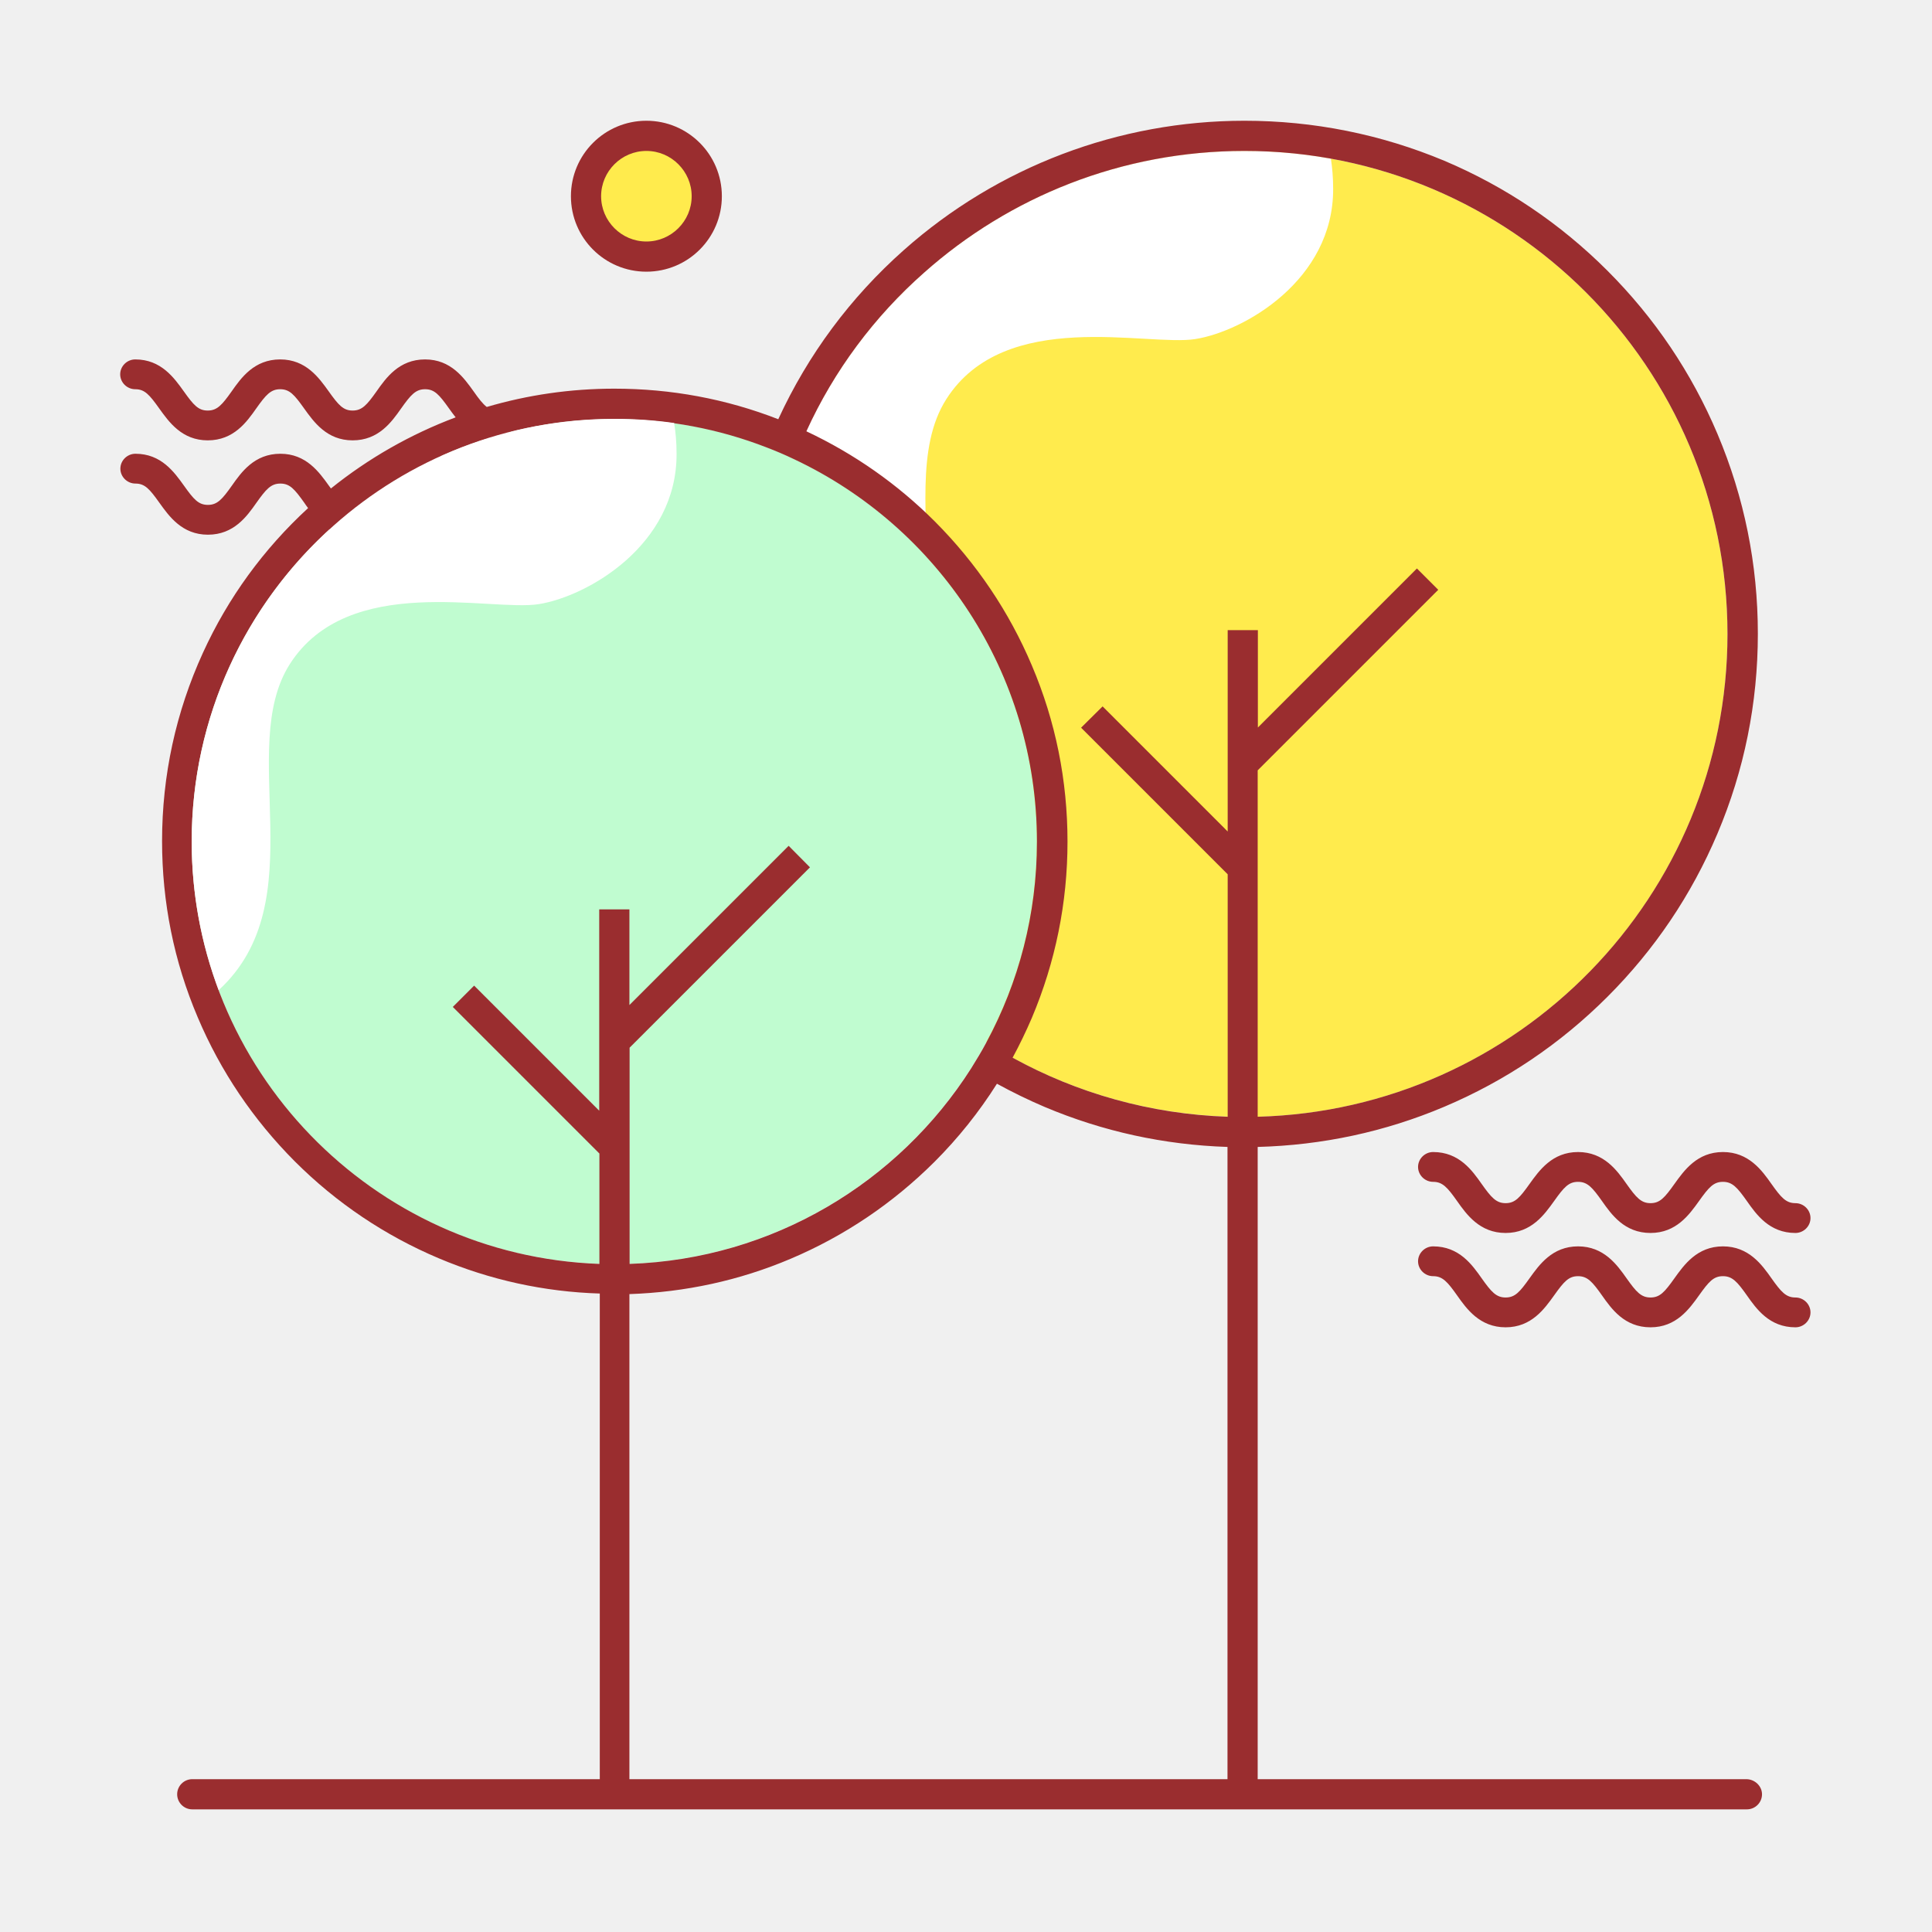
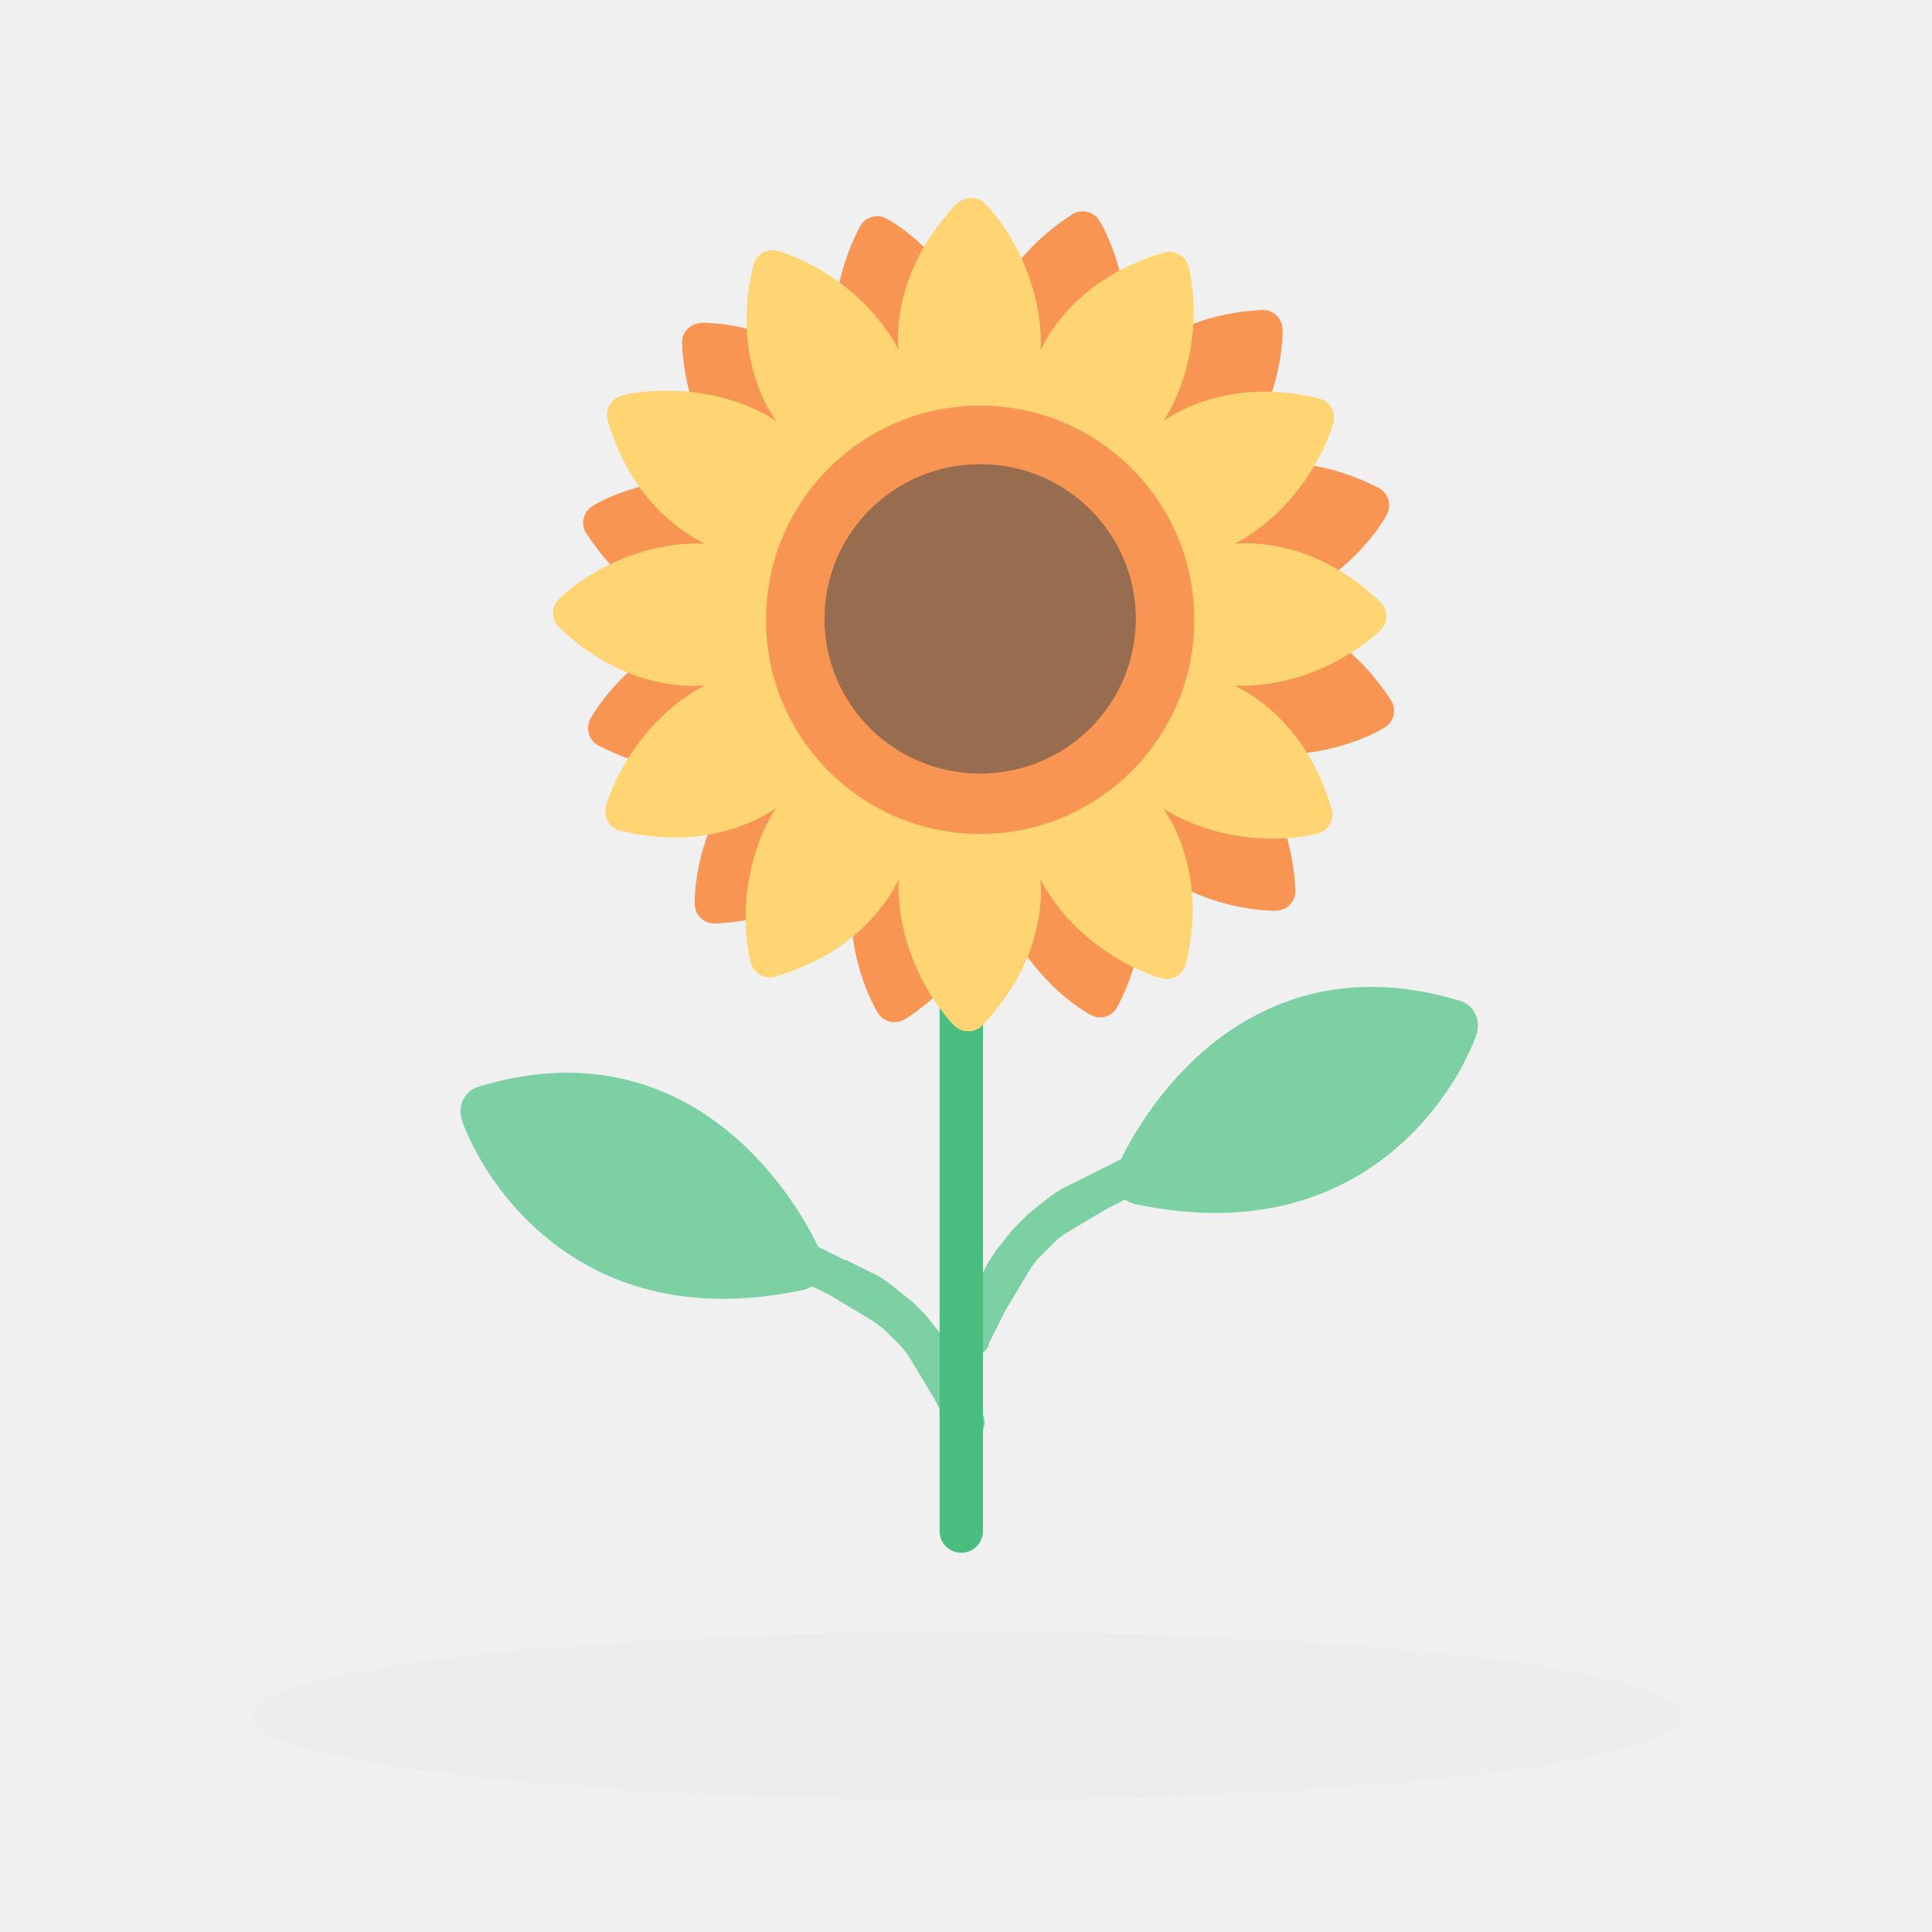
- <svg xmlns="http://www.w3.org/2000/svg" t="1586329124005" class="icon" viewBox="0 0 1024 1024" version="1.1" p-id="1110" width="200" height="200">
+ <svg xmlns="http://www.w3.org/2000/svg" t="1586347278230" class="icon" viewBox="0 0 1024 1024" version="1.1" p-id="3528" width="200" height="200">
  <defs>
    <style type="text/css" />
  </defs>
-   <path d="M951.6 703.5c-13.8 0-20.7-9.8-25.7-16.9-5.1-7.2-7.7-10.2-12.7-10.2s-7.5 2.9-12.7 10.2c-5.1 7.1-12 16.9-25.7 16.9-13.8 0-20.7-9.8-25.7-16.9-5.1-7.2-7.7-10.2-12.7-10.2s-7.5 2.9-12.7 10.2c-5.1 7.1-12 16.9-25.7 16.9s-20.7-9.8-25.7-16.9c-5.1-7.2-7.7-10.2-12.7-10.2-4.4 0-8-3.6-8-7.9s3.6-7.9 8-7.9c13.8 0 20.7 9.8 25.7 16.9 5.1 7.2 7.7 10.2 12.7 10.2s7.5-2.9 12.7-10.2c5.1-7.1 12-16.9 25.7-16.9s20.7 9.8 25.7 16.9c5.1 7.2 7.7 10.2 12.7 10.2 5 0 7.5-2.9 12.7-10.2 5.1-7.1 12-16.9 25.7-16.9s20.7 9.8 25.7 16.9c5.1 7.2 7.7 10.2 12.7 10.2 4.4 0 8 3.6 8 7.9s-3.6 7.9-8 7.9zM951.6 653.5c-13.8 0-20.7-9.8-25.7-16.9-5.1-7.2-7.7-10.2-12.7-10.2s-7.5 2.9-12.7 10.2c-5.1 7.1-12 16.9-25.7 16.9-13.8 0-20.7-9.8-25.7-16.9-5.1-7.2-7.7-10.2-12.7-10.2s-7.5 2.9-12.7 10.2c-5.1 7.1-12 16.9-25.7 16.9s-20.7-9.8-25.7-16.9c-5.1-7.2-7.7-10.2-12.7-10.2-4.4 0-8-3.6-8-7.9s3.6-7.9 8-7.9c13.8 0 20.7 9.8 25.7 16.9 5.1 7.2 7.7 10.2 12.7 10.2s7.5-2.9 12.7-10.2c5.1-7.1 12-16.9 25.7-16.9s20.7 9.8 25.7 16.9c5.1 7.2 7.7 10.2 12.7 10.2 5 0 7.5-2.9 12.7-10.2 5.1-7.1 12-16.9 25.7-16.9s20.7 9.8 25.7 16.9c5.1 7.2 7.7 10.2 12.7 10.2 4.4 0 8 3.6 8 7.9s-3.6 7.9-8 7.9z" fill="#9A2D2F" p-id="1111" />
-   <path d="M342.6 104m-32 0a32 32 0 1 0 64 0 32 32 0 1 0-64 0Z" fill="#FFEB4D" p-id="1112" />
-   <path d="M342.6 144c-22.1 0-40-17.9-40-40s17.9-40 40-40 40 17.9 40 40-17.9 40-40 40z m0-64c-13.2 0-24 10.8-24 24s10.8 24 24 24 24-10.8 24-24-10.8-24-24-24z" fill="#9A2D2F" p-id="1113" />
-   <path d="M915.6 336c0 141.4-114.6 256-256 256s-256-114.6-256-256c0-76.2 33.3-144.6 86.1-191.5C534.9 104.4 594.4 80 659.6 80c141.4 0 256 114.6 256 256z" fill="#FFEB4D" p-id="1114" />
-   <path d="M433.6 403.1c96-40.7 35-139.9 68-191.6 31.1-48.7 106.3-27.7 132-31.8s73.2-31.2 73-79.7c0-6-0.5-11.3-1.2-15.9-14.8-2.7-30.1-4.1-45.8-4.1-65.2 0-124.7 24.4-169.9 64.5-52.8 46.9-86.1 115.3-86.1 191.5 0 15.4 1.4 30.4 4 45.1 7.4 17.3 16 26.3 26 22z" fill="#FFFFFF" p-id="1115" />
-   <path d="M549.6 446c0 123.7-100.3 224-224 224s-224-100.3-224-224c0-66.6 29-126.4 75.2-167.4 39.6-35.2 91.7-56.6 148.8-56.6 123.7 0 224 100.3 224 224z" fill="#C0FCD0" p-id="1116" />
-   <path d="M925.6 943h-259V607.9c34.2-0.9 67.5-8 98.9-21.3 32.4-13.7 61.5-33.3 86.5-58.3s44.6-54.1 58.3-86.5c14.2-33.5 21.4-69.2 21.4-105.9s-7.2-72.3-21.4-105.9c-13.7-32.4-33.3-61.5-58.3-86.5s-54.1-44.6-86.5-58.3C732 71.2 696.3 64 659.6 64c-66.6 0-130.7 24.3-180.5 68.5-28.4 25.2-50.8 55.4-66.6 89.7-27.7-10.8-56.9-16.2-86.9-16.2-23.1 0-45.9 3.3-67.6 9.7-2.1-1.6-4.2-4.3-7-8.3-5.1-7.1-12-16.9-25.7-16.9-13.8 0-20.7 9.8-25.7 16.9-5.1 7.2-7.7 10.2-12.7 10.2-5 0-7.5-2.9-12.7-10.2-5.1-7.1-12-16.9-25.7-16.9-13.8 0-20.7 9.8-25.7 16.9-5.1 7.2-7.7 10.2-12.7 10.2-5 0-7.5-2.9-12.7-10.2-5.1-7.1-12-16.9-25.7-16.9-4.4 0-8 3.6-8 7.9s3.6 7.9 8 7.9c5 0 7.5 2.9 12.7 10.2 5.1 7.1 12 16.9 25.7 16.9 13.8 0 20.7-9.8 25.7-16.9 5.1-7.2 7.7-10.2 12.7-10.2 5 0 7.5 2.9 12.7 10.2 5.1 7.1 12 16.9 25.7 16.9 13.8 0 20.7-9.8 25.7-16.9 5.1-7.2 7.7-10.2 12.7-10.2s7.5 2.9 12.7 10.2c1.1 1.5 2.2 3.1 3.5 4.7-23.7 8.9-46.1 21.6-66.1 37.7-0.4-0.5-0.7-1-1.1-1.5-5.1-7.1-12-16.9-25.7-16.9-13.8 0-20.7 9.8-25.7 16.9-5.1 7.2-7.7 10.2-12.7 10.2-5 0-7.5-2.9-12.7-10.2-5.1-7.1-12-16.9-25.7-16.9-4.4 0-8 3.6-8 7.9s3.6 7.9 8 7.9c5 0 7.5 2.9 12.7 10.2 5.1 7.1 12 16.9 25.7 16.9 13.8 0 20.7-9.8 25.7-16.9 5.1-7.2 7.7-10.2 12.7-10.2 5 0 7.5 2.9 12.7 10.2 0.6 0.9 1.3 1.9 2 2.8-23.6 21.7-42.4 47.5-55.7 76.6-14.4 31.5-21.7 65.1-21.7 99.9 0 32.4 6.3 63.8 18.9 93.4 12.1 28.6 29.4 54.2 51.4 76.3 22 22 47.7 39.3 76.3 51.4 27.2 11.5 55.9 17.8 85.4 18.7V943h-216c-4.4 0-8 3.6-8 8s3.6 8 8 8h824c4.4 0 8-3.6 8-8s-3.9-8-8.3-8zM489.8 144.5C534.9 104.4 594.4 80 659.6 80c141.4 0 256 114.6 256 256 0 139-110.9 252.2-249 255.9V408.3l95.7-95.7-11.3-11.3-84.3 84.3V334h-16v106.7l-66.3-66.3-11.4 11.3 77.7 77.7v128.5c-41.2-1.4-80-12.6-114-31.3 3.7-6.8 7.1-13.9 10.2-21.1 12.5-29.6 18.9-61 18.9-93.4 0-32.4-6.3-63.8-18.9-93.4-12.1-28.6-29.4-54.2-51.4-76.3-19.9-19.9-42.8-35.9-68.1-47.8 14.7-32.3 36.1-60.9 62.4-84.1zM101.6 446c0-65.6 28.2-124.6 73.1-165.5 3.3 1.8 7.3 3 12.1 3 13.8 0 20.7-9.8 25.7-16.9 5.1-7.2 7.7-10.2 12.7-10.2s7.5 2.9 12.7 10.2c5.1 7.1 12 16.9 25.7 16.9 4.4 0 8-3.6 8-7.9s-3.6-7.9-8-7.9c-5 0-7.5-2.9-12.7-10.2-3.9-5.6-9-12.7-17.5-15.6 7.7-3.5 15.6-6.5 23.7-9.1 2 0.5 4.2 0.8 6.5 0.8 3.3 0 6.1-2 7.3-4.8 17.5-4.4 35.8-6.7 54.7-6.7 28.4 0 55.6 5.3 80.6 15 5 1.9 9.9 4 14.7 6.3 76 35.8 128.7 113.1 128.7 202.7 0 38.5-9.7 74.7-26.8 106.4-2.5 4.7-5.3 9.3-8.1 13.8-38.4 60.3-104.9 101-181 103.6V555.3l87.8-87.8 7.8-7.8-11.3-11.4-4.2 4.2-80.2 80.2V482h-16v106.7l-66.3-66.3-11.3 11.3 77.7 77.7v58.5C197.6 665.6 101.6 567 101.6 446z m232 239.9c29.6-1 58.3-7.2 85.4-18.7 28.6-12.1 54.2-29.4 76.3-51.4 12.6-12.6 23.7-26.5 33.1-41.4 8.2 4.5 16.6 8.6 25.3 12.3 30.8 13 63.3 20.1 96.9 21.2V943h-317V685.9z" fill="#9A2D2F" p-id="1117" />
-   <path d="M176.8 278.6c-46.1 41-75.2 100.8-75.2 167.4 0 27.7 5.1 54.3 14.3 78.8 51.3-47.1 9.1-127.9 37.7-172.8 31.1-48.7 106.3-27.7 132-31.8s73.2-31.2 73-79.7c0-6.1-0.5-11.5-1.3-16.3-10.4-1.5-20.9-2.2-31.7-2.2-57.1 0-109.3 21.4-148.8 56.6z" fill="#FFFFFF" p-id="1118" />
+   <path d="M245.5 582.9c-2.6 5.2-1 9.8-0.4 11.7 0.5 1.4 11.7 33.6 43 60.1 16.3 13.8 34.9 23.5 55.5 28.8 24.9 6.5 52.5 6.5 82.2 0.2 4-0.9 7.4-3.4 9.3-7 1.9-3.6 2.1-7.9 0.5-11.6-0.5-1.3-13.5-32.3-42-58.8-27-25.1-73.1-50.7-139.8-30.4-3.6 1-6.6 3.6-8.3 7z" fill="#7CD0A4" p-id="3529" />
+   <path d="M503.1 758.3l0.8 1.4 1 1.2 1.2 1 1.3 0.8 1.4 0.6 1.5 0.4 1.5 0.2 1.5-0.1 1.5-0.3 1.5-0.6 1.4-0.8 1.2-1 1-1.2 0.8-1.3 0.6-1.4 0.4-1.5 0.2-1.5-0.1-1.5-0.3-1.5-0.6-1.5-0.3-0.6-0.3-0.6-0.3-0.6-0.3-0.6-0.3-0.6-0.3-0.6-0.3-0.6-0.3-0.6-0.3-0.6-0.3-0.6-0.3-0.6-0.3-0.6-0.3-0.6-0.3-0.6-0.3-0.6-0.3-0.6-0.3-0.6-0.3-0.6-0.3-0.6-0.3-0.6-0.3-0.6 0.4-0.1-0.3-0.6-0.3-0.6-0.3-0.6-0.3-0.6-0.3-0.6-0.3-0.6-0.3-0.6-0.3-0.6-0.3-0.6-0.3-0.6-0.3-0.6-0.3-0.6-0.3-0.6-0.3-0.6-0.3-0.6-0.3-0.6-0.3-0.6-0.3-0.6-0.3-0.6-0.3-0.6-0.3-0.6-0.3-0.6-0.3-0.6-0.3-0.6-0.3-0.6-0.3-0.6-0.3-0.6-0.3-0.6-0.3-0.6-0.3-0.6-0.3-0.6-0.3-0.6-0.3-0.6-0.3-0.6-0.3-0.6-0.3-0.6-0.3-0.6-0.3-0.6-0.3-0.6-0.4-0.6-0.4-0.6-0.4-0.6-0.4-0.6-0.4-0.6-0.4-0.6-0.4-0.6-0.4-0.5-0.4-0.5-0.4-0.5-0.4-0.5-0.4-0.5-0.4-0.5-0.4-0.5-0.4-0.5-0.4-0.5-0.4-0.5-0.4-0.5-0.4-0.5-0.4-0.5-0.4-0.5-0.4-0.5-0.4-0.5-0.4-0.5-0.4-0.5-0.4-0.5-0.4-0.5-0.4-0.5-0.4-0.5-0.4-0.5-0.4-0.5-0.4-0.5-0.5-0.5-0.5-0.5-0.5-0.5-0.5-0.5-0.5-0.5-0.9-0.9-0.5-0.5-0.5-0.5-0.5-0.5-0.5-0.5-0.5-0.5-0.5-0.5-0.5-0.5-0.5-0.4-0.5-0.4-0.5-0.4-0.5-0.4-0.5-0.4-0.5-0.4-0.5-0.4-0.5-0.4-0.5-0.4-0.5-0.4-0.5-0.4-0.5-0.4-0.5-0.4-0.5-0.4-0.5-0.4-0.5-0.4-0.5-0.4-0.5-0.4-0.5-0.4-0.5-0.4-0.5-0.4-0.5-0.4-0.5-0.4-0.5-0.4-0.5-0.4-0.5-0.4-0.6-0.4-0.6-0.4-0.6-0.4-0.6-0.4-0.6-0.4-0.6-0.4-0.6-0.4-0.6-0.3-0.6-0.3-0.6-0.3-0.6-0.3-0.6-0.3-0.6-0.3-0.6-0.3-0.6-0.3-0.6-0.3-0.6-0.3-0.6-0.3-0.6-0.3-0.6-0.3-0.6-0.3-0.6-0.3-0.6-0.3-0.6-0.3-0.6-0.3-0.6-0.3-0.6-0.3-0.6-0.3-0.6-0.3-0.6-0.3-0.6-0.3-0.6-0.3-0.6-0.3-0.6-0.3-0.6-0.3-0.6-0.3-0.6-0.3-0.4 0.2-0.6-0.3-0.6-0.3-0.6-0.3-0.6-0.3-0.6-0.3-0.6-0.3-0.6-0.3-0.6-0.3-0.6-0.3-0.6-0.3-0.6-0.3-0.6-0.3-0.6-0.3-0.6-0.3-0.6-0.3-0.6-0.3-0.6-0.3-0.6-0.3-0.6-0.3-0.6-0.3-0.6-0.3-0.6-0.3-0.6-0.3-0.6-0.3-0.6-0.3-0.6-0.3-0.6-0.3-1.2-0.5-2.6-0.4-3.1 0.1-2.9 1-2.4 1.9-1.8 2.6-0.9 3.1 0.1 3.1 1 2.9 1.9 2.4 2.6 1.8 1.2 0.5 0.6 0.3 0.6 0.3 0.6 0.3 0.6 0.3 0.6 0.3 0.6 0.3 0.6 0.3 0.6 0.3 0.6 0.3 0.6 0.3 0.6 0.3 0.6 0.3 0.6 0.3 0.6 0.3 0.6 0.3 0.6 0.3 0.6 0.3 0.6 0.3 0.6 0.3 0.6 0.3 0.6 0.3 0.6 0.3 0.6 0.3 0.6 0.3 0.6 0.3 0.6 0.3 0.6 0.3 0.5 0.3 0.5 0.3 0.5 0.3 0.5 0.3 0.5 0.3 0.5 0.3 0.5 0.3 0.5 0.3 0.5 0.3 0.5 0.3 0.5 0.3 0.5 0.3 0.5 0.3 0.5 0.3 0.5 0.3 0.5 0.3 0.5 0.3 0.5 0.3 0.5 0.3 0.5 0.3 0.5 0.3 0.5 0.3 0.5 0.3 0.5 0.3 0.5 0.3 0.5 0.3 0.5 0.3 0.5 0.3 0.5 0.3 0.5 0.3 0.5 0.3 0.5 0.3 0.5 0.3 0.5 0.3 0.5 0.3 0.5 0.3 0.5 0.3 0.5 0.3 0.5 0.3 0.5 0.3 0.5 0.3 0.5 0.3 0.5 0.3 0.5 0.3 0.5 0.3 0.5 0.3 0.4 0.3 0.4 0.3 0.4 0.3 0.4 0.3 0.4 0.3 0.4 0.3 0.4 0.3 0.4 0.3 0.4 0.3 0.4 0.3 0.4 0.3 0.4 0.3 0.4 0.3 0.4 0.4 0.4 0.4 0.4 0.4 0.4 0.4 0.4 0.4 0.4 0.4 0.4 0.4 0.4 0.4 0.4 0.4 0.4 0.4 0.4 0.4 0.4 0.3 0.8 0.8 0.4 0.4 0.4 0.4 0.4 0.4 0.4 0.4 0.4 0.4 0.4 0.4 0.4 0.4 0.4 0.4 0.4 0.4 0.4 0.4 0.4 0.4 0.3 0.4 0.3 0.4 0.3 0.4 0.3 0.4 0.3 0.4 0.3 0.4 0.3 0.4 0.3 0.4 0.3 0.4 0.3 0.4 0.3 0.4 0.3 0.4 0.3 0.5 0.3 0.5 0.3 0.5 0.3 0.5 0.3 0.5 0.3 0.5 0.3 0.5 0.3 0.5 0.3 0.5 0.3 0.5 0.3 0.5 0.3 0.5 0.3 0.5 0.3 0.5 0.3 0.5 0.3 0.5 0.3 0.5 0.3 0.5 0.3 0.5 0.3 0.5 0.3 0.5 0.3 0.5 0.3 0.5 0.3 0.5 0.3 0.5 0.3 0.5 0.3 0.5 0.3 0.5 0.3 0.5 0.3 0.5 0.3 0.5 0.3 0.5 0.3 0.5 0.3 0.5 0.3 0.5 0.3 0.5 0.3 0.5 0.3 0.5 0.3 0.5 0.3 0.5 0.3 0.5 0.3 0.5 0.3 0.5 0.3 0.5 0.3 0.5 0.3 0.5 0.3 0.6 0.3 0.6 0.3 0.6 0.3 0.6 0.3 0.6 0.3 0.6 0.3 0.6 0.3 0.6 0.3 0.6 0.3 0.6 0.3 0.6 0.3 0.6 0.3 0.6 0.3 0.6 0.3 0.6 0.3 0.6 0.3 0.6 0.3 0.6 0.3 0.6 0.3 0.6 0.3 0.6 0.3 0.6 0.3 0.6 0.3 0.6 0.3 0.6 0.3 0.6 0.3 0.6 0.3 0.6-0.8-0.4zM781.9 537.4c2.6 5.2 1 9.8 0.4 11.7-0.5 1.4-11.7 33.6-43 60.1-16.3 13.8-34.9 23.5-55.5 28.8-24.9 6.5-52.5 6.5-82.2 0.2-4-0.9-7.4-3.4-9.3-7-1.9-3.6-2.1-7.9-0.5-11.6 0.5-1.3 13.5-32.3 42-58.8 27-25.1 73.1-50.7 139.8-30.4 3.7 1 6.7 3.5 8.3 7z" fill="#7CD0A4" p-id="3530" />
+   <path d="M524.1 713.2l-0.8 1.4-1 1.2-1.2 1-1.3 0.8-1.4 0.6-1.5 0.4-1.5 0.2-1.6-0.1-1.6-0.3-1.5-0.6-1.4-0.8-1.2-1-1-1.2-0.8-1.3-0.6-1.4-0.4-1.5-0.2-1.5 0.1-1.6 0.3-1.6 0.6-1.5 0.3-0.6 0.3-0.6 0.3-0.6 0.3-0.6 0.3-0.6 0.3-0.6 0.3-0.6 0.3-0.6 0.3-0.6 0.3-0.6 0.3-0.6 0.3-0.6 0.3-0.6 0.3-0.6 0.3-0.6 0.3-0.6 0.3-0.6 0.3-0.6 0.3-0.6 0.3-0.6 0.3-0.6 0.3-0.6 0.3-0.6 0.3-0.6 0.3-0.6 0.3-0.6 0.3-0.6 0.3-0.6 0.3-0.6 0.3-0.6 0.3-0.6 0.3-0.6 0.3-0.6 0.3-0.6 0.3-0.6 0.3-0.6 0.3-0.6 0.3-0.6 0.3-0.6 0.3-0.6 0.3-0.6 0.3-0.6 0.3-0.6 0.3-0.6 0.3-0.6 0.3-0.6 0.3-0.6 0.3-0.6 0.3-0.6 0.3-0.6 0.3-0.6 0.3-0.6 0.3-0.6 0.3-0.6 0.3-0.6 0.3-0.6 0.3-0.6 0.3-0.6 0.3-0.6 0.4-0.6 0.4-0.6 0.4-0.6 0.4-0.6 0.4-0.6 0.4-0.6 0.4-0.6 0.4-0.6 0.4-0.6 0.4-0.6 0.4-0.6 0.4-0.5 0.4-0.5 0.4-0.5 0.4-0.5 0.4-0.5 0.4-0.5 0.4-0.5 0.4-0.5 0.4-0.5 0.4-0.5 0.4-0.5 0.4-0.5 0.4-0.5 0.4-0.5 0.4-0.5 0.4-0.5 0.4-0.5 0.4-0.5 0.4-0.5 0.4-0.5 0.4-0.5 0.4-0.5 0.5-0.5 0.5-0.5 0.5-0.5 0.5-0.5 0.5-0.5 0.5-0.5 0.9-0.9 0.5-0.5 0.5-0.5 0.5-0.5 0.5-0.5 0.5-0.5 0.5-0.5 0.5-0.5 0.5-0.5 0.5-0.4 0.5-0.4 0.5-0.4 0.5-0.4 0.5-0.4 0.5-0.4 0.5-0.4 0.5-0.4 0.5-0.4 0.5-0.4 0.5-0.4 0.5-0.4 0.5-0.4 0.5-0.4 0.5-0.4 0.5-0.4 0.5-0.4 0.5-0.4 0.5-0.4 0.5-0.4 0.5-0.4 0.5-0.4 0.5-0.4 0.6-0.4 0.6-0.4 0.6-0.4 0.6-0.4 0.6-0.4 0.6-0.4 0.6-0.4 0.6-0.4 0.6-0.4 0.6-0.4 0.6-0.3 0.6-0.3 0.6-0.3 0.6-0.3 0.6-0.3 0.6-0.3 0.6-0.3 0.6-0.3 0.6-0.3 0.6-0.3 0.6-0.3 0.6-0.3 0.6-0.3 0.6-0.3 0.6-0.3 0.6-0.3 0.6-0.3 0.6-0.3 0.6-0.3 0.6-0.3 0.6-0.3 0.6-0.3 0.6-0.3 0.6-0.3 0.6-0.3 0.6-0.3 0.6-0.3 0.6-0.3 0.6-0.3 0.6-0.3 0.6-0.3 0.6-0.3 0.6-0.3 0.6-0.3 0.6-0.3 0.6-0.3 0.6-0.3 0.6-0.3 0.6-0.3 0.6-0.3 0.6-0.3 0.6-0.3 0.6-0.3 0.6-0.3 0.6-0.3 0.6-0.3 0.6-0.3 0.6-0.3 0.6-0.3 0.6-0.3 0.6-0.3 0.6-0.3 0.6-0.3 0.6-0.3 0.6-0.3 0.6-0.3 0.6-0.3 1.2-0.5 3.1-0.9 3.1 0.1 2.9 1 2.5 1.9 1.8 2.7 0.9 3.1-0.1 3.1-1 2.9-1.9 2.5-2.7 1.8-1.2 0.5-0.6 0.3-0.6 0.3-0.6 0.3-0.6 0.3-0.6 0.3-0.6 0.3-0.6 0.3-0.6 0.3-0.6 0.3-0.6 0.3-0.6 0.3-0.6 0.3-0.6 0.3-0.6 0.3-0.6 0.3-0.6 0.3-0.6 0.3-0.6 0.3-0.6 0.3-0.6 0.3-0.6 0.3-0.6 0.3-0.6 0.3-0.6 0.3-0.6 0.3-0.6 0.3-0.6 0.3-0.6 0.3-0.6 0.3-0.6 0.3-0.6 0.3-0.5 0.3-0.5 0.3-0.5 0.3-0.5 0.3-0.5 0.3-0.5 0.3-0.5 0.3-0.5 0.3-0.5 0.3-1.1 0.6-0.5 0.3-0.5 0.3-0.5 0.3-0.5 0.3-0.5 0.3-0.5 0.3-0.5 0.3-0.5 0.3-0.5 0.3-0.5 0.3-0.5 0.3-0.5 0.3-0.5 0.3-0.5 0.3-0.5 0.3-0.5 0.3-0.5 0.3-0.5 0.3-0.5 0.3-0.5 0.3-0.5 0.3-0.5 0.3-0.5 0.3-0.5 0.3-0.5 0.3-0.5 0.3-0.5 0.3-0.5 0.3-0.5 0.3-0.5 0.3-0.5 0.3-0.5 0.3-0.5 0.3-0.5 0.3-0.4 0.3-0.4 0.3-0.4 0.3-0.4 0.3-0.4 0.3-0.4 0.3-0.4 0.3-0.4 0.3-0.4 0.3-0.4 0.4-0.4 0.4-0.4 0.4-0.4 0.4-0.4 0.4-0.4 0.4-0.4 0.4-0.4 0.4-0.4 0.4-0.4 0.4-0.4 0.4-0.4 0.4-0.4 0.4-0.4 0.4-0.8 0.8-0.4 0.4-0.4 0.4-0.4 0.4-0.4 0.4-0.4 0.4-0.4 0.4-0.4 0.4-0.4 0.4-0.4 0.4-0.4 0.4-0.4 0.4-0.3 0.4-0.3 0.4-0.3 0.4-0.3 0.4-0.3 0.4-0.3 0.4-0.3 0.4-0.3 0.4-0.3 0.4-0.3 0.4-0.3 0.5-0.3 0.5-0.3 0.5-0.3 0.5-0.3 0.5-0.3 0.5-0.3 0.5-0.3 0.5-0.3 0.5-0.3 0.5-0.3 0.5-0.3 0.5-0.3 0.5-0.3 0.5-0.3 0.5-0.3 0.5-0.3 0.5-0.3 0.5-0.3 0.5-0.3 0.5-0.3 0.5-0.3 0.5-0.3 0.5-0.3 0.5-0.3 0.5-0.3 0.5-0.3 0.5-0.3 0.5-0.3 0.5-0.3 0.5-0.3 0.5-0.3 0.5-0.3 0.5-0.3 0.5-0.3 0.5-0.3 0.5-0.3 0.5-0.3 0.5-0.3 0.5-0.3 0.5-0.3 0.5-0.3 0.5-0.3 0.5-0.3 0.5-0.3 0.5-0.3 0.5-0.3 0.6-0.3 0.6-0.3 0.6-0.3 0.6-0.3 0.6-0.3 0.6-0.3 0.6-0.3 0.6-0.3 0.6-0.3 0.6-0.3 0.6-0.3 0.6-0.3 0.6-0.3 0.6-0.3 0.6-0.3 0.6-0.3 0.6-0.3 0.6-0.3 0.6-0.3 0.6-0.3 0.6-0.3 0.6-0.3 0.6-0.3 0.6-0.3 0.6-0.3 0.6-0.3 0.6-0.3 0.6-0.3 0.6-0.3 0.6 0.3 0.5z" fill="#7CD0A4" p-id="3531" />
+   <path d="M509.5 823c6.4 0 11.5-5.1 11.5-11.5V486h-23v325.5c0 6.4 5.1 11.5 11.5 11.5z" fill="#4ABE81" p-id="3532" />
+   <path d="M474.7 246.5l3.9 13.1c1.3 5.3 2.3 10.7 3.1 16.3 0.4 3-0.5 6.1-2.6 8.4-2.1 2.3-5 3.5-8.1 3.4-0.7 0-10.8-0.5-24.6-4.2l-5.4-1.6 10 9.4c3.7 3.9 7.3 8.1 10.8 12.6 1.9 2.4 2.6 5.5 1.9 8.5-0.7 3-2.6 5.5-5.3 7-0.6 0.3-9.6 4.9-23.4 8.7l-5.4 1.3 13.3 3.1c5.2 1.5 10.4 3.4 15.7 5.5 2.8 1.2 5 3.5 5.9 6.4 0.9 2.9 0.5 6.1-1.1 8.7-0.4 0.6-5.8 9.1-15.9 19.2l-4.1 3.9 13.1-3.9c5.3-1.3 10.7-2.3 16.3-3.1 3-0.4 6.1 0.5 8.4 2.6 2.3 2.1 3.5 5 3.4 8.1 0 0.7-0.5 10.8-4.2 24.6l-1.6 5.4 9.4-10c3.9-3.7 8.1-7.3 12.6-10.8 2.4-1.9 5.5-2.6 8.5-1.9 3 0.7 5.5 2.6 7 5.3 0.3 0.6 4.9 9.6 8.7 23.4l1.3 5.4 3.1-13.3c1.5-5.2 3.4-10.4 5.5-15.7 1.2-2.8 3.5-5 6.4-5.9 2.9-0.9 6.1-0.5 8.7 1.1 0.6 0.4 9.1 5.8 19.2 15.9l3.9 4.1-3.9-13.1c-1.3-5.3-2.3-10.7-3.1-16.3-0.4-3 0.5-6.1 2.6-8.4 2.1-2.3 5-3.5 8.1-3.4 0.7 0 10.8 0.5 24.6 4.2l5.4 1.6-10-9.4c-3.7-3.9-7.3-8.1-10.8-12.6-1.9-2.4-2.6-5.5-1.9-8.5 0.7-3 2.6-5.5 5.3-7 0.6-0.3 9.6-4.9 23.4-8.7l5.4-1.3-13.3-3.1c-5.2-1.5-10.4-3.4-15.7-5.5-2.8-1.2-5-3.5-5.9-6.4-0.9-2.9-0.5-6.1 1.1-8.7 0.4-0.6 5.8-9.1 15.9-19.2l4.1-3.9-13.1 3.9c-5.3 1.3-10.7 2.3-16.3 3.1-3 0.4-6.1-0.5-8.4-2.6-2.3-2.1-3.5-5-3.4-8.1 0-0.7 0.5-10.8 4.2-24.6l1.6-5.4-9.4 10c-3.9 3.7-8.1 7.3-12.6 10.8-2.4 1.9-5.5 2.6-8.5 1.9-3-0.7-5.5-2.6-7-5.3-0.3-0.6-4.9-9.6-8.7-23.4l-1.3-5.4-3.1 13.3c-1.5 5.2-3.4 10.4-5.5 15.7-1.2 2.8-3.5 5-6.4 5.9-2.9 0.9-6.1 0.5-8.7-1.1-0.6-0.4-9.1-5.8-19.2-15.9l-3.9-4.1zM462 115c4.2-1.2 7.3 0.5 8.7 1.3 1 0.5 23.3 13.1 38.8 39.7 4 6.9 7.2 14.1 9.6 21.6l1 4.1 1.6-7.6c5.8-20.7 19-42.5 46.5-60.4 2.4-1.6 5.3-2.1 8.1-1.4 4.2 1 6.1 4.1 6.9 5.5 0.6 0.9 13.7 23 13.8 53.8 0 8-0.8 15.9-2.5 23.5l-1.2 4 5.2-5.8c15.3-15 37.7-27.3 70.4-29 2.9-0.2 5.6 0.9 7.7 2.9 3.1 3 3.2 6.6 3.2 8.2 0 1.1 0.3 26.8-15 53.5-4 6.9-8.6 13.3-14 19.1l-3 2.9 7.4-2.4c20.8-5.3 46.4-4.8 75.5 10.1 2.5 1.3 4.4 3.6 5.2 6.3 1.2 4.2-0.5 7.3-1.3 8.7-0.5 1-13.1 23.3-39.7 38.8-6.9 4-14.1 7.2-21.6 9.6l-4.1 1 7.6 1.6c20.7 5.8 42.5 19 60.4 46.5 1.6 2.4 2 5.3 1.4 8.1-1 4.2-4.1 6.1-5.5 6.9-0.9 0.6-23 13.7-53.8 13.8-8 0-15.9-0.8-23.5-2.5l-4-1.2 5.8 5.2c15 15.3 27.3 37.7 29 70.4 0.1 2.9-0.9 5.6-2.9 7.7-3 3.1-6.6 3.2-8.2 3.2-1.1 0-26.8 0.3-53.5-15-6.9-4-13.3-8.6-19.1-14l-2.9-3 2.4 7.4c5.3 20.8 4.8 46.4-10.1 75.5-1.3 2.5-3.6 4.4-6.3 5.2-4.2 1.2-7.3-0.5-8.7-1.3-1-0.5-23.3-13.1-38.8-39.7-4-6.9-7.2-14.2-9.6-21.6l-1-4.1-1.6 7.6c-5.8 20.7-19 42.5-46.5 60.4-2.4 1.6-5.3 2-8.1 1.4-4.2-1-6.1-4.1-6.9-5.5-0.6-0.9-13.7-23-13.8-53.8 0-8 0.8-15.9 2.5-23.5l1.2-4-5.2 5.8c-15.3 15-37.7 27.3-70.4 29-2.9 0.1-5.6-0.9-7.7-2.9-3.1-3-3.2-6.6-3.2-8.2 0-1.1-0.3-26.8 15-53.5 4-6.9 8.6-13.3 14-19.1l3-2.9-7.4 2.4c-20.8 5.3-46.4 4.8-75.5-10.1-2.5-1.3-4.4-3.6-5.2-6.3-1.2-4.2 0.5-7.3 1.3-8.7 0.5-1 13.1-23.3 39.7-38.8 6.9-4 14.1-7.2 21.6-9.6l4.1-1-7.6-1.6c-20.7-5.8-42.5-19-60.4-46.5-1.6-2.4-2.1-5.3-1.4-8.1 1-4.2 4.1-6.1 5.5-6.9 0.6-0.4 9.4-5.6 23.5-9.5 8.4-2.3 18.8-4.2 30.3-4.3 8 0 15.9 0.8 23.5 2.6l4.5 1.6-6.2-5.6c-15-15.3-27.3-37.7-29-70.4-0.2-2.9 0.9-5.6 2.9-7.7 1.5-1.6 3.2-2.4 4.6-2.8 1.5-0.4 2.8-0.4 3.5-0.5 1.1 0 26.8-0.3 53.5 15 6.9 4 13.3 8.6 19.1 14l2.9 3-2.4-7.4c-5.3-20.8-4.8-46.4 10.1-75.5 1.3-2.5 3.6-4.4 6.3-5.2z" fill="#F99552" p-id="3533" />
+   <path d="M133 909.5c0-24.6 169.7-44.5 379-44.5s379 19.9 379 44.5S721.3 954 512 954s-379-19.9-379-44.5z" fill="#EDEDEE" p-id="3534" />
+   <path d="M489.5 234.6l0.1 13.7c-0.3 5.4-0.8 10.9-1.7 16.5-0.5 3-2.2 5.7-4.9 7.3-2.6 1.6-5.8 1.9-8.7 0.9-0.6-0.2-10.2-3.6-22.4-11l-4.7-3.1 6.9 11.8c2.5 4.8 4.7 9.9 6.8 15.2 1.1 2.9 0.9 6.1-0.6 8.7-1.5 2.7-4.1 4.6-7.1 5.2-0.7 0.1-10.6 2-24.9 1.7l-5.6-0.3 11.9 6.8c4.5 2.9 9 6.2 13.5 9.7 2.4 1.9 3.8 4.8 3.9 7.9 0.1 3.1-1.2 6-3.6 8-0.5 0.4-8.2 7-20.7 13.9l-5 2.5 13.7-0.1c5.4 0.3 10.9 0.8 16.5 1.7 3 0.5 5.7 2.2 7.3 4.9 1.6 2.6 1.9 5.8 0.9 8.7-0.2 0.6-3.6 10.2-11 22.4l-3.1 4.7 11.8-6.9c4.8-2.5 9.9-4.7 15.2-6.8 2.9-1.1 6.1-0.9 8.7 0.6 2.7 1.5 4.6 4.1 5.2 7.1 0.1 0.7 2 10.6 1.7 24.9l-0.3 5.6 6.8-11.9c2.9-4.5 6.2-9 9.7-13.5 1.9-2.4 4.8-3.8 7.9-3.9 3.1-0.1 6 1.2 8 3.6 0.4 0.5 7 8.2 13.9 20.7l2.5 5-0.1-13.7c0.3-5.4 0.8-10.9 1.7-16.5 0.5-3 2.2-5.7 4.9-7.3 2.6-1.6 5.8-1.9 8.7-0.9 0.6 0.2 10.2 3.6 22.4 11l4.7 3.1-6.9-11.8c-2.5-4.8-4.7-9.9-6.8-15.2-1.1-2.9-0.9-6.1 0.6-8.7 1.5-2.7 4.1-4.6 7.1-5.2 0.7-0.1 10.6-2 24.9-1.7l5.6 0.3-11.9-6.8c-4.5-2.9-9-6.2-13.5-9.7-2.4-1.9-3.8-4.8-3.9-7.9-0.1-3.1 1.2-6 3.6-8 0.5-0.4 8.2-7 20.7-13.9l5-2.5-13.7 0.1c-5.4-0.3-10.9-0.8-16.5-1.7-3-0.5-5.7-2.2-7.3-4.9-1.6-2.6-1.9-5.8-0.9-8.7 0.2-0.6 3.6-10.2 11-22.4l3.1-4.7-11.8 6.9c-4.8 2.5-9.9 4.7-15.2 6.8-2.9 1.1-6.1 0.9-8.7-0.6-2.7-1.5-4.6-4.1-5.2-7.1-0.1-0.7-2-10.6-1.7-24.9l0.3-5.6-6.8 11.9c-2.9 4.5-6.2 9-9.7 13.5-1.9 2.4-4.8 3.8-7.9 3.9-3.1 0.1-6-1.2-8-3.6-0.4-0.5-7-8.2-13.9-20.7l-2.5-5z m25.3-129.7c4.4 0 6.9 2.6 8 3.7 0.8 0.8 18.7 19.2 25.9 49.1 1.9 7.8 2.9 15.6 3 23.5l-0.2 4.2 3.7-6.8c11.4-18.2 30.3-35.4 61.7-44.7 2.7-0.8 5.7-0.5 8.2 1 3.8 2.2 4.7 5.7 5.1 7.2 0.3 1.1 6.6 25.9-2.1 55.5-2.3 7.7-5.3 15-9.1 21.8l-2.3 3.6 6.6-4c18.9-10 44-15.5 75.8-7.8 2.8 0.7 5.2 2.5 6.6 4.9 2.2 3.8 1.2 7.3 0.8 8.8-0.3 1.1-7.3 25.7-29.6 47-5.8 5.5-12.1 10.3-18.8 14.3l-3.7 1.9 7.7-0.2c21.4 0.8 45.8 8.6 69.5 31.1 2.1 2 3.2 4.7 3.2 7.6 0 4.4-2.6 6.9-3.7 8-0.8 0.8-19.2 18.7-49.1 25.9-7.8 1.9-15.6 2.9-23.5 3l-4.2-0.2 6.8 3.7c18.2 11.4 35.4 30.3 44.7 61.7 0.8 2.7 0.5 5.7-1 8.2-2.2 3.8-5.7 4.7-7.2 5.1-1.1 0.3-25.9 6.6-55.5-2.1-7.7-2.3-15-5.3-21.8-9.1l-3.6-2.3 4 6.6c10 18.9 15.5 44 7.8 75.8-0.7 2.8-2.5 5.2-4.9 6.6-3.8 2.2-7.3 1.2-8.8 0.8-1.1-0.3-25.7-7.3-47-29.6-5.5-5.8-10.3-12.1-14.3-18.8l-1.9-3.7 0.2 7.7c-0.8 21.4-8.6 45.8-31.1 69.5-2 2.1-4.7 3.2-7.6 3.2-4.4 0-6.9-2.6-8-3.7-0.8-0.8-18.7-19.2-25.9-49.1-1.9-7.8-2.9-15.6-3-23.5l0.2-4.2-3.7 6.8c-11.4 18.2-30.3 35.4-61.7 44.7-2.7 0.8-5.7 0.5-8.2-1-3.8-2.2-4.7-5.7-5.1-7.2-0.3-1.1-6.6-25.9 2.1-55.5 2.3-7.7 5.3-15 9.1-21.8l2.3-3.6-6.6 4c-18.9 10-44 15.5-75.8 7.8-2.8-0.7-5.2-2.5-6.6-4.9-2.2-3.8-1.2-7.3-0.8-8.8 0.3-1.1 7.3-25.7 29.6-47 5.8-5.5 12.1-10.3 18.8-14.3l3.7-1.9-7.7 0.2c-21.4-0.8-45.8-8.6-69.5-31.1-2.1-2-3.2-4.7-3.2-7.6 0-4.4 2.6-6.9 3.7-8 0.8-0.8 19.2-18.7 49.1-25.9 7.8-1.9 15.6-2.9 23.5-3l4.2 0.2-6.8-3.7c-18.2-11.4-35.4-30.3-44.7-61.7-0.8-2.7-0.5-5.7 1-8.2 2.2-3.8 5.7-4.7 7.2-5.1 0.7-0.2 10.6-2.7 25.2-2.4 8.8 0.1 19.2 1.3 30.3 4.5 7.7 2.3 15 5.3 21.8 9.1l3.9 2.8-4.4-7.1c-10-18.9-15.5-44-7.8-75.8 0.7-2.8 2.5-5.2 4.9-6.6 1.9-1.1 3.7-1.4 5.2-1.4s2.8 0.4 3.5 0.6c1.1 0.3 25.7 7.3 47 29.6 5.5 5.8 10.3 12.1 14.3 18.8l1.9 3.7-0.2-7.7c0.8-21.4 8.6-45.8 31.1-69.5 2.2-2 4.9-3.2 7.8-3.2z" fill="#FED572" p-id="3535" />
+   <path d="M406 328.5c0-62.7 50.8-113.5 113.5-113.5S633 265.8 633 328.5 582.2 442 519.5 442 406 391.2 406 328.5z" fill="#F99552" p-id="3536" />
+   <path d="M437 328c0-45.3 36.9-82 82.5-82s82.5 36.7 82.5 82-36.9 82-82.5 82-82.5-36.7-82.5-82z" fill="#976C4F" p-id="3537" />
</svg>
